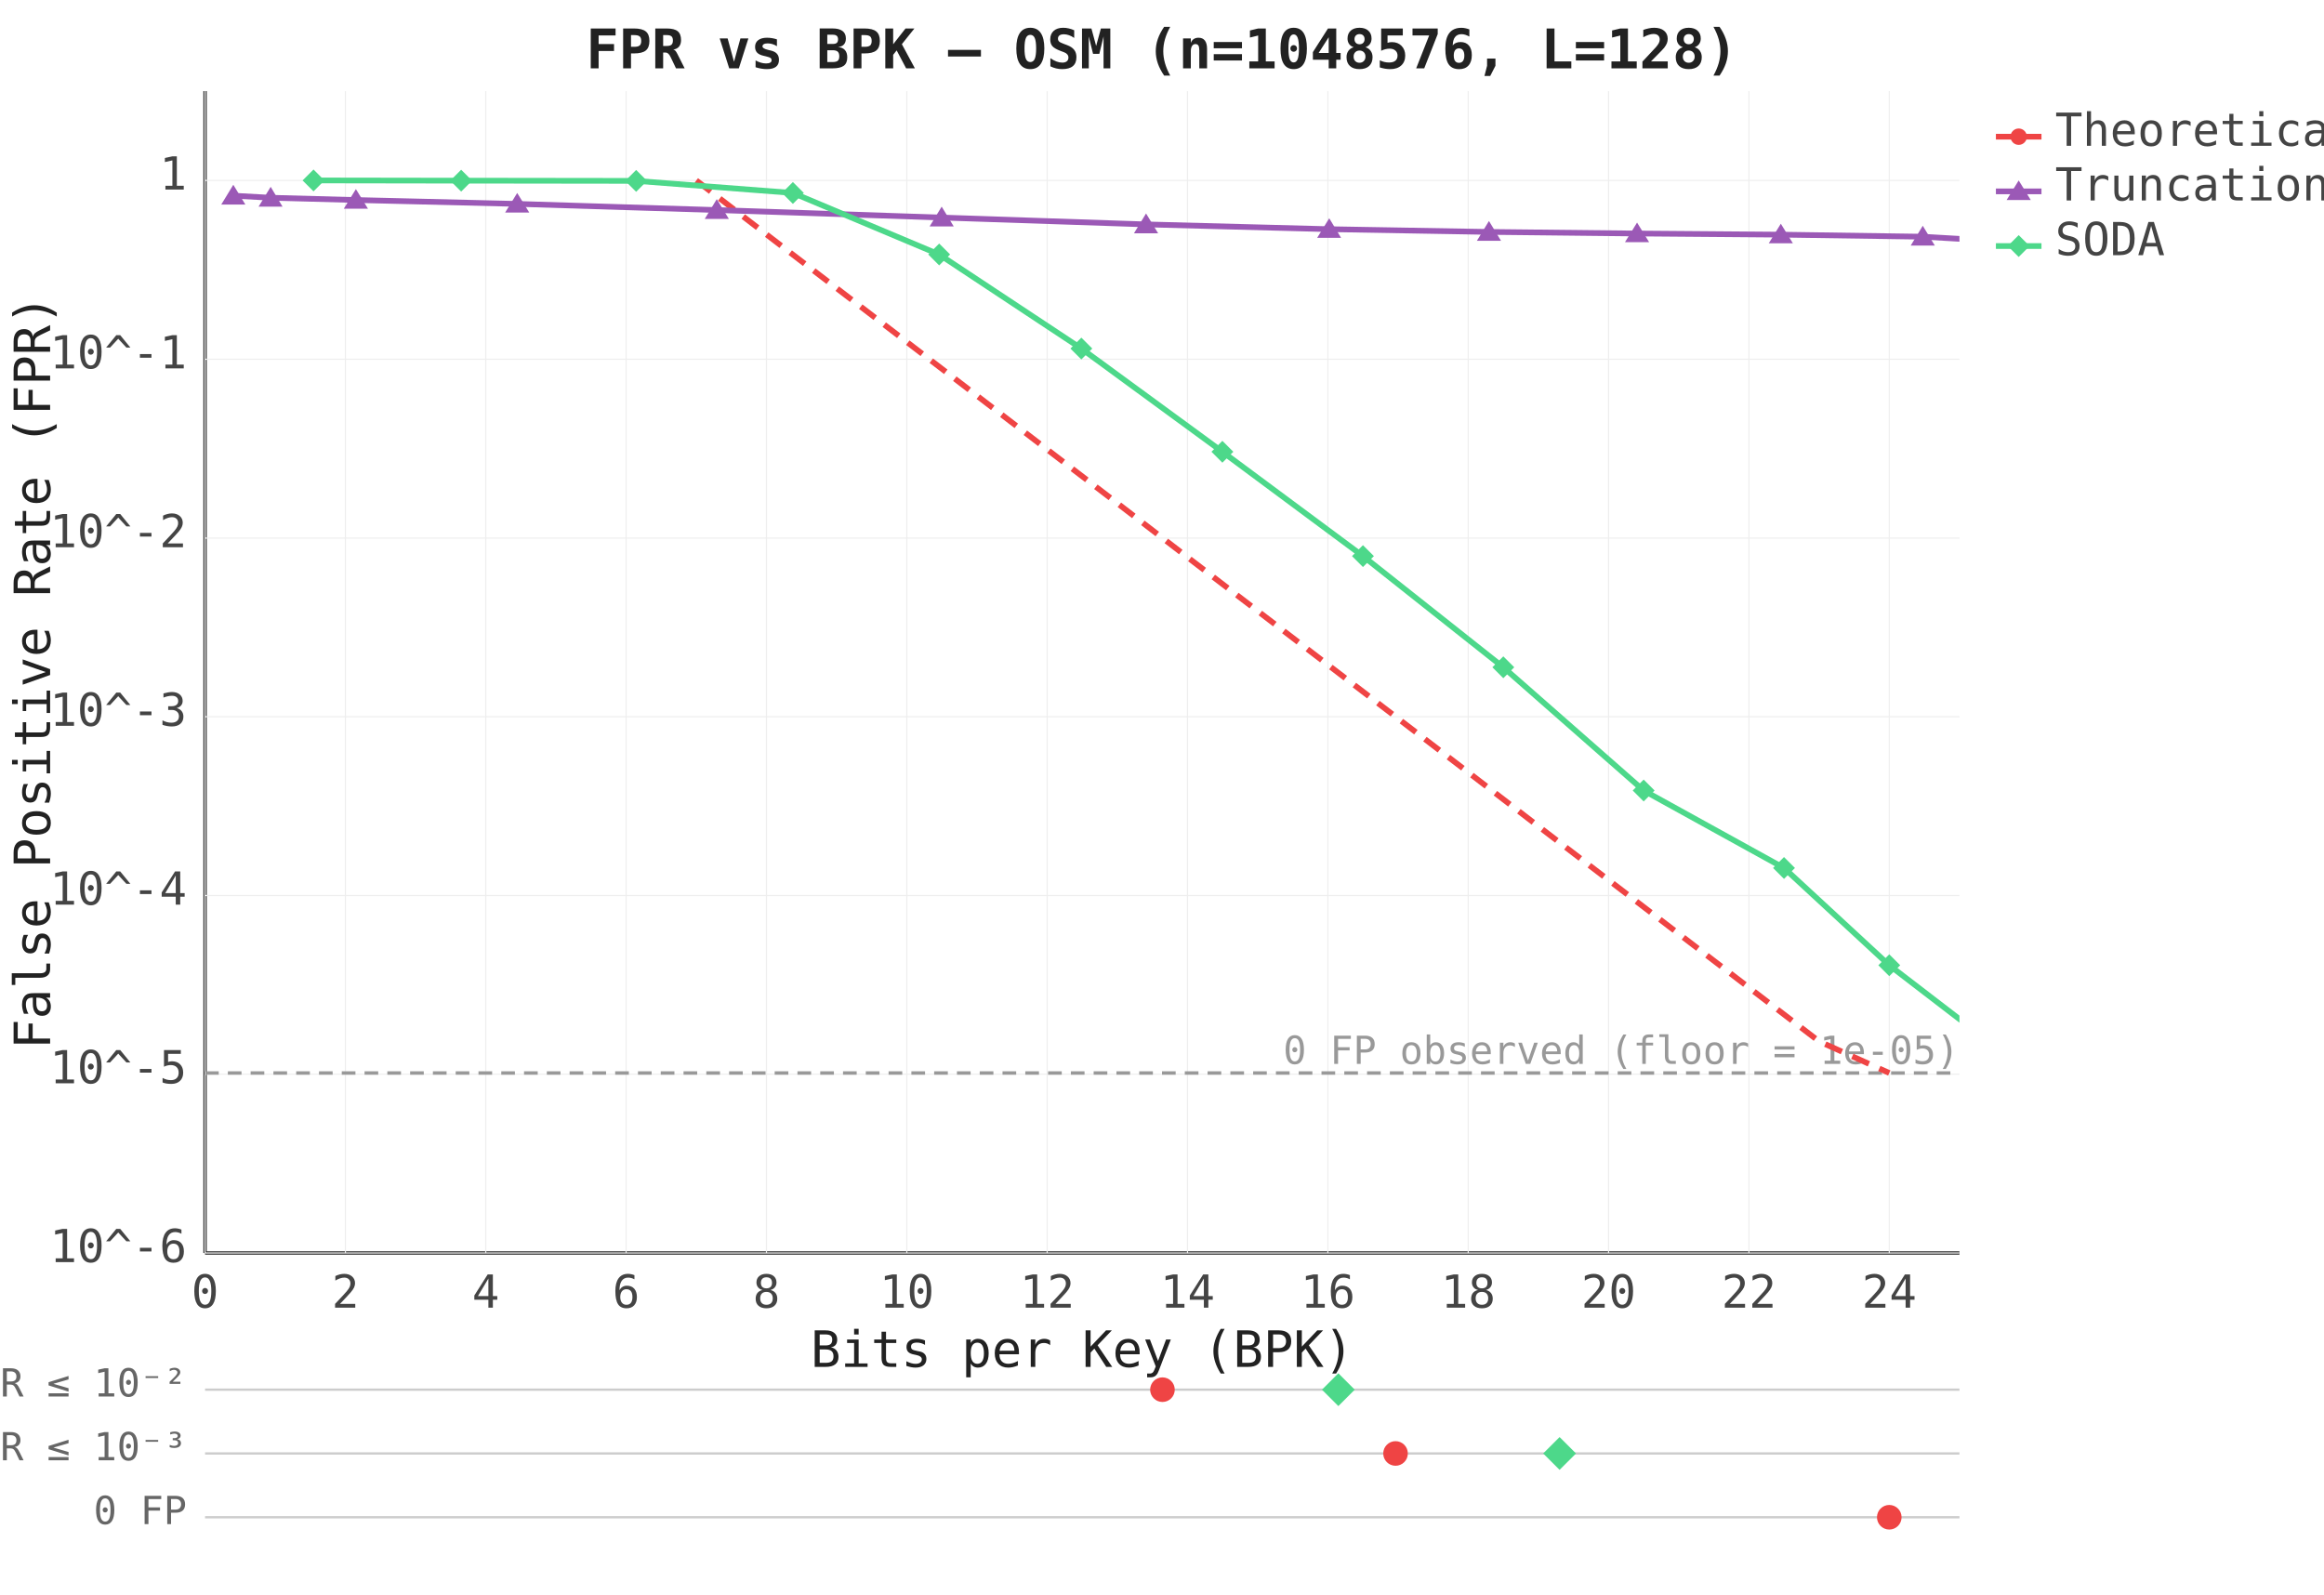
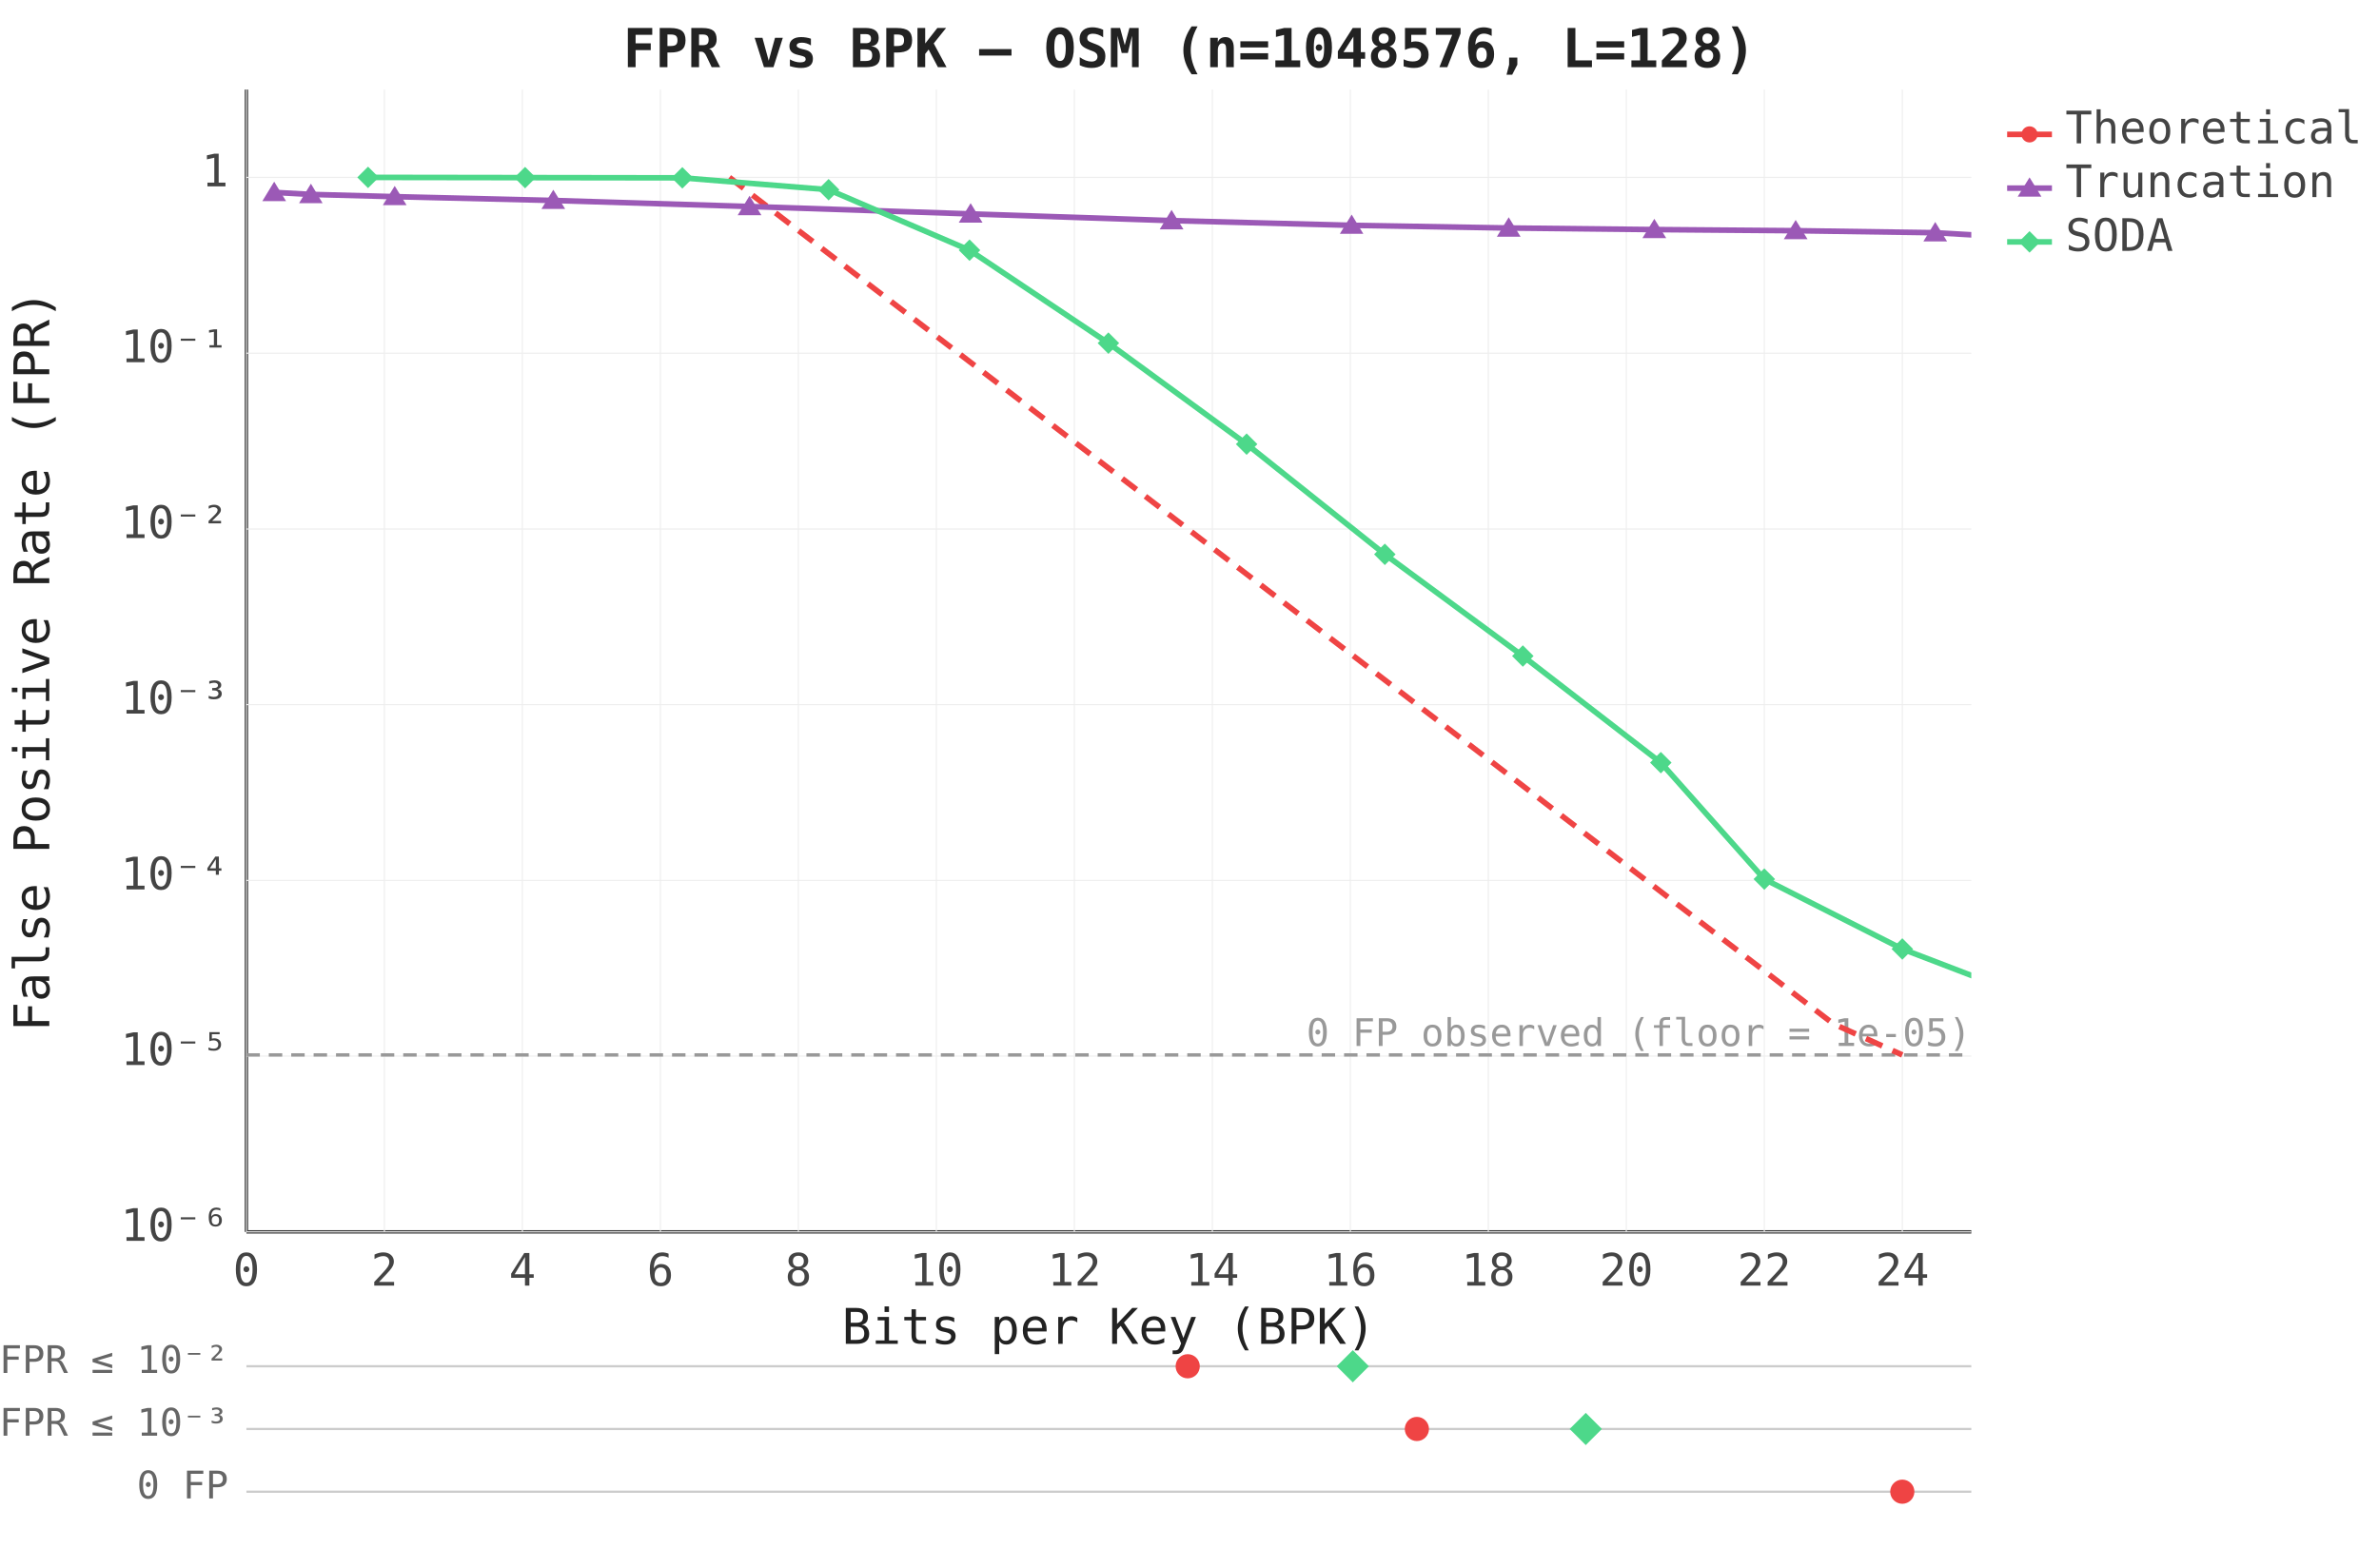
- <svg xmlns="http://www.w3.org/2000/svg" width="1020" height="700" viewBox="0 0 1020 700">
+ <svg xmlns="http://www.w3.org/2000/svg" width="1062" height="700" viewBox="0 0 1062 700">
  <defs>
    <clipPath id="plot-region">
-       <rect x="90.0" y="40.0" width="770.0" height="510.0" />
+       <rect x="110.0" y="40.0" width="770.0" height="510.0" />
    </clipPath>
  </defs>
  <style>text{font-family:Menlo,Monaco,monospace;font-size:22px;fill:#222} .axis{stroke:#333;stroke-width:1.5} .grid{stroke:#eee;stroke-width:0.5} .label{font-size:20px;fill:#444}</style>
-   <text x="510" y="30" text-anchor="middle" style="font-size:24px;font-weight:bold">FPR vs BPK — OSM (n=1048576, L=128)</text>
-   <line class="axis" x1="90.0" y1="550.0" x2="860.0" y2="550.0" />
-   <line class="axis" x1="90.0" y1="40.0" x2="90.0" y2="550.0" />
-   <line class="grid" x1="90.0" y1="550.0" x2="860.0" y2="550.0" />
-   <text class="label" x="82.0" y="554.0" text-anchor="end">10^-6</text>
-   <line class="grid" x1="90.0" y1="471.5" x2="860.0" y2="471.5" />
-   <text class="label" x="82.0" y="475.5" text-anchor="end">10^-5</text>
-   <line class="grid" x1="90.0" y1="393.1" x2="860.0" y2="393.1" />
-   <text class="label" x="82.0" y="397.1" text-anchor="end">10^-4</text>
-   <line class="grid" x1="90.0" y1="314.6" x2="860.0" y2="314.6" />
-   <text class="label" x="82.0" y="318.6" text-anchor="end">10^-3</text>
-   <line class="grid" x1="90.0" y1="236.2" x2="860.0" y2="236.2" />
-   <text class="label" x="82.0" y="240.2" text-anchor="end">10^-2</text>
-   <line class="grid" x1="90.0" y1="157.7" x2="860.0" y2="157.7" />
-   <text class="label" x="82.0" y="161.7" text-anchor="end">10^-1</text>
-   <line class="grid" x1="90.0" y1="79.2" x2="860.0" y2="79.2" />
-   <text class="label" x="82.0" y="83.2" text-anchor="end">1</text>
-   <line class="grid" x1="90.0" y1="40.0" x2="90.0" y2="550.0" />
-   <text class="label" x="90.0" y="574.0" text-anchor="middle">0</text>
-   <line class="grid" x1="151.6" y1="40.0" x2="151.6" y2="550.0" />
-   <text class="label" x="151.6" y="574.0" text-anchor="middle">2</text>
-   <line class="grid" x1="213.2" y1="40.0" x2="213.2" y2="550.0" />
-   <text class="label" x="213.2" y="574.0" text-anchor="middle">4</text>
-   <line class="grid" x1="274.8" y1="40.0" x2="274.8" y2="550.0" />
-   <text class="label" x="274.8" y="574.0" text-anchor="middle">6</text>
-   <line class="grid" x1="336.4" y1="40.0" x2="336.4" y2="550.0" />
-   <text class="label" x="336.4" y="574.0" text-anchor="middle">8</text>
-   <line class="grid" x1="398.0" y1="40.0" x2="398.0" y2="550.0" />
-   <text class="label" x="398.0" y="574.0" text-anchor="middle">10</text>
-   <line class="grid" x1="459.6" y1="40.0" x2="459.6" y2="550.0" />
-   <text class="label" x="459.6" y="574.0" text-anchor="middle">12</text>
-   <line class="grid" x1="521.2" y1="40.0" x2="521.2" y2="550.0" />
-   <text class="label" x="521.2" y="574.0" text-anchor="middle">14</text>
-   <line class="grid" x1="582.8" y1="40.0" x2="582.8" y2="550.0" />
-   <text class="label" x="582.8" y="574.0" text-anchor="middle">16</text>
-   <line class="grid" x1="644.4" y1="40.0" x2="644.4" y2="550.0" />
-   <text class="label" x="644.4" y="574.0" text-anchor="middle">18</text>
-   <line class="grid" x1="706.0" y1="40.0" x2="706.0" y2="550.0" />
-   <text class="label" x="706.0" y="574.0" text-anchor="middle">20</text>
-   <line class="grid" x1="767.6" y1="40.0" x2="767.6" y2="550.0" />
-   <text class="label" x="767.6" y="574.0" text-anchor="middle">22</text>
-   <line class="grid" x1="829.2" y1="40.0" x2="829.2" y2="550.0" />
-   <text class="label" x="829.2" y="574.0" text-anchor="middle">24</text>
-   <line x1="90.0" y1="471.0" x2="860.0" y2="471.0" stroke="#999" stroke-width="1.5" stroke-dasharray="6,4" />
-   <text x="860.0" y="467.0" text-anchor="end" style="font-size:17px;fill:#999">0 FP observed (floor = 1e-05)</text>
+   <text x="531" y="30" text-anchor="middle" style="font-size:24px;font-weight:bold">FPR vs BPK — OSM (n=1048576, L=128)</text>
+   <line class="axis" x1="110.0" y1="550.0" x2="880.0" y2="550.0" />
+   <line class="axis" x1="110.0" y1="40.0" x2="110.0" y2="550.0" />
+   <line class="grid" x1="110.0" y1="550.0" x2="880.0" y2="550.0" />
+   <text class="label" x="102.0" y="554.0" text-anchor="end">10⁻⁶</text>
+   <line class="grid" x1="110.0" y1="471.5" x2="880.0" y2="471.5" />
+   <text class="label" x="102.0" y="475.5" text-anchor="end">10⁻⁵</text>
+   <line class="grid" x1="110.0" y1="393.1" x2="880.0" y2="393.1" />
+   <text class="label" x="102.0" y="397.1" text-anchor="end">10⁻⁴</text>
+   <line class="grid" x1="110.0" y1="314.6" x2="880.0" y2="314.6" />
+   <text class="label" x="102.0" y="318.6" text-anchor="end">10⁻³</text>
+   <line class="grid" x1="110.0" y1="236.2" x2="880.0" y2="236.2" />
+   <text class="label" x="102.0" y="240.2" text-anchor="end">10⁻²</text>
+   <line class="grid" x1="110.0" y1="157.7" x2="880.0" y2="157.7" />
+   <text class="label" x="102.0" y="161.7" text-anchor="end">10⁻¹</text>
+   <line class="grid" x1="110.0" y1="79.2" x2="880.0" y2="79.2" />
+   <text class="label" x="102.0" y="83.2" text-anchor="end">1</text>
+   <line class="grid" x1="110.0" y1="40.0" x2="110.0" y2="550.0" />
+   <text class="label" x="110.0" y="574.0" text-anchor="middle">0</text>
+   <line class="grid" x1="171.6" y1="40.0" x2="171.6" y2="550.0" />
+   <text class="label" x="171.6" y="574.0" text-anchor="middle">2</text>
+   <line class="grid" x1="233.2" y1="40.0" x2="233.2" y2="550.0" />
+   <text class="label" x="233.2" y="574.0" text-anchor="middle">4</text>
+   <line class="grid" x1="294.8" y1="40.0" x2="294.8" y2="550.0" />
+   <text class="label" x="294.8" y="574.0" text-anchor="middle">6</text>
+   <line class="grid" x1="356.4" y1="40.0" x2="356.4" y2="550.0" />
+   <text class="label" x="356.4" y="574.0" text-anchor="middle">8</text>
+   <line class="grid" x1="418.0" y1="40.0" x2="418.0" y2="550.0" />
+   <text class="label" x="418.0" y="574.0" text-anchor="middle">10</text>
+   <line class="grid" x1="479.6" y1="40.0" x2="479.6" y2="550.0" />
+   <text class="label" x="479.6" y="574.0" text-anchor="middle">12</text>
+   <line class="grid" x1="541.2" y1="40.0" x2="541.2" y2="550.0" />
+   <text class="label" x="541.2" y="574.0" text-anchor="middle">14</text>
+   <line class="grid" x1="602.8" y1="40.0" x2="602.8" y2="550.0" />
+   <text class="label" x="602.8" y="574.0" text-anchor="middle">16</text>
+   <line class="grid" x1="664.4" y1="40.0" x2="664.4" y2="550.0" />
+   <text class="label" x="664.4" y="574.0" text-anchor="middle">18</text>
+   <line class="grid" x1="726.0" y1="40.0" x2="726.0" y2="550.0" />
+   <text class="label" x="726.0" y="574.0" text-anchor="middle">20</text>
+   <line class="grid" x1="787.6" y1="40.0" x2="787.6" y2="550.0" />
+   <text class="label" x="787.6" y="574.0" text-anchor="middle">22</text>
+   <line class="grid" x1="849.2" y1="40.0" x2="849.2" y2="550.0" />
+   <text class="label" x="849.2" y="574.0" text-anchor="middle">24</text>
+   <line x1="110.0" y1="471.0" x2="880.0" y2="471.0" stroke="#999" stroke-width="1.5" stroke-dasharray="6,4" />
+   <text x="880.0" y="467.0" text-anchor="end" style="font-size:17px;fill:#999">0 FP observed (floor = 1e-05)</text>
  <g clip-path="url(#plot-region)">
-     <polyline fill="none" stroke="#ef4444" stroke-width="2.5" stroke-dasharray="8,5" points="305.6,79.2 336.4,102.9 367.2,126.5 398.0,150.1 428.8,173.7 459.6,197.3 490.4,220.9 521.2,244.6 552.0,268.2 582.8,291.8 613.6,315.4 644.4,339.0 675.2,362.7 706.0,386.3 736.8,409.9 767.6,433.5 798.4,457.1 829.2,471.0" />
-     <polyline fill="none" stroke="#9b59b6" stroke-width="2.5" points="102.4,85.9 118.8,86.8 156.2,87.8 227.0,89.5 314.6,92.2 413.3,95.5 503.0,98.5 583.4,100.6 653.5,101.8 718.5,102.5 781.6,103.0 843.9,103.9 905.8,107.5 967.5,126.8 1029.3,158.8 1091.0,176.9" />
-     <polygon points="102.4,81.1 107.7,89.8 97.1,89.8" fill="#9b59b6" />
-     <polygon points="118.8,82.0 124.0,90.7 113.5,90.7" fill="#9b59b6" />
-     <polygon points="156.2,83.0 161.5,91.6 150.9,91.6" fill="#9b59b6" />
-     <polygon points="227.0,84.7 232.3,93.3 221.7,93.3" fill="#9b59b6" />
-     <polygon points="314.6,87.4 319.9,96.1 309.3,96.1" fill="#9b59b6" />
-     <polygon points="413.3,90.7 418.6,99.4 408.0,99.4" fill="#9b59b6" />
-     <polygon points="503.0,93.7 508.3,102.4 497.7,102.4" fill="#9b59b6" />
-     <polygon points="583.4,95.8 588.6,104.4 578.1,104.4" fill="#9b59b6" />
-     <polygon points="653.5,97.0 658.8,105.7 648.2,105.7" fill="#9b59b6" />
-     <polygon points="718.5,97.7 723.8,106.3 713.2,106.3" fill="#9b59b6" />
-     <polygon points="781.6,98.2 786.9,106.8 776.3,106.8" fill="#9b59b6" />
-     <polygon points="843.9,99.1 849.2,107.8 838.6,107.8" fill="#9b59b6" />
-     <polygon points="905.8,102.7 911.1,111.3 900.5,111.3" fill="#9b59b6" />
-     <polygon points="967.5,122.0 972.8,130.6 962.3,130.6" fill="#9b59b6" />
-     <polygon points="1029.3,154.0 1034.6,162.7 1024.0,162.7" fill="#9b59b6" />
-     <polygon points="1091.0,172.1 1096.2,180.7 1085.7,180.7" fill="#9b59b6" />
-     <polyline fill="none" stroke="#4dd88a" stroke-width="2.5" points="137.6,79.2 202.4,79.3 279.2,79.4 348.0,84.7 412.2,111.7 474.6,153.0 536.5,198.3 598.2,244.1 659.8,292.9 721.4,347.0 783.0,381.0 829.2,423.7 890.8,471.0" />
-     <polygon points="137.6,74.4 142.4,79.2 137.6,84.0 132.8,79.2" fill="#4dd88a" />
-     <polygon points="202.4,74.5 207.2,79.3 202.4,84.1 197.6,79.3" fill="#4dd88a" />
-     <polygon points="279.2,74.6 284.0,79.4 279.2,84.2 274.4,79.4" fill="#4dd88a" />
-     <polygon points="348.0,79.9 352.8,84.7 348.0,89.5 343.2,84.7" fill="#4dd88a" />
-     <polygon points="412.2,106.9 417.0,111.7 412.2,116.5 407.4,111.7" fill="#4dd88a" />
-     <polygon points="474.6,148.2 479.4,153.0 474.6,157.8 469.8,153.0" fill="#4dd88a" />
-     <polygon points="536.5,193.5 541.3,198.3 536.5,203.1 531.7,198.3" fill="#4dd88a" />
-     <polygon points="598.2,239.3 603.0,244.1 598.2,248.9 593.4,244.1" fill="#4dd88a" />
-     <polygon points="659.8,288.1 664.6,292.9 659.8,297.7 655.0,292.9" fill="#4dd88a" />
-     <polygon points="721.4,342.2 726.2,347.0 721.4,351.8 716.6,347.0" fill="#4dd88a" />
-     <polygon points="783.0,376.2 787.8,381.0 783.0,385.8 778.2,381.0" fill="#4dd88a" />
-     <polygon points="829.2,418.9 834.0,423.7 829.2,428.5 824.4,423.7" fill="#4dd88a" />
-     <polygon points="890.8,466.2 895.6,471.0 890.8,475.8 886.0,471.0" fill="#4dd88a" />
+     <polyline fill="none" stroke="#ef4444" stroke-width="2.5" stroke-dasharray="8,5" points="325.6,79.2 356.4,102.9 387.2,126.5 418.0,150.1 448.8,173.7 479.6,197.3 510.4,220.9 541.2,244.6 572.0,268.2 602.8,291.8 633.6,315.4 664.4,339.0 695.2,362.7 726.0,386.3 756.8,409.9 787.6,433.5 818.4,457.1 849.2,471.0" />
+     <polyline fill="none" stroke="#9b59b6" stroke-width="2.5" points="122.4,85.9 138.8,86.8 176.2,87.8 247.0,89.5 334.6,92.2 433.3,95.5 523.0,98.5 603.4,100.6 673.5,101.8 738.5,102.5 801.6,103.0 863.9,103.9 925.8,107.5 987.5,126.8 1049.3,158.8 1111.0,176.9" />
+     <polygon points="122.4,81.1 127.7,89.8 117.1,89.8" fill="#9b59b6" />
+     <polygon points="138.8,82.0 144.0,90.7 133.5,90.7" fill="#9b59b6" />
+     <polygon points="176.2,83.0 181.5,91.6 170.9,91.6" fill="#9b59b6" />
+     <polygon points="247.0,84.7 252.3,93.3 241.7,93.3" fill="#9b59b6" />
+     <polygon points="334.6,87.4 339.9,96.1 329.3,96.1" fill="#9b59b6" />
+     <polygon points="433.3,90.7 438.6,99.4 428.0,99.4" fill="#9b59b6" />
+     <polygon points="523.0,93.7 528.3,102.4 517.7,102.4" fill="#9b59b6" />
+     <polygon points="603.4,95.8 608.6,104.4 598.1,104.4" fill="#9b59b6" />
+     <polygon points="673.5,97.0 678.8,105.7 668.2,105.7" fill="#9b59b6" />
+     <polygon points="738.5,97.7 743.8,106.3 733.2,106.3" fill="#9b59b6" />
+     <polygon points="801.6,98.2 806.9,106.8 796.3,106.8" fill="#9b59b6" />
+     <polygon points="863.9,99.1 869.2,107.8 858.6,107.8" fill="#9b59b6" />
+     <polygon points="925.8,102.7 931.1,111.3 920.5,111.3" fill="#9b59b6" />
+     <polygon points="987.5,122.0 992.8,130.6 982.3,130.6" fill="#9b59b6" />
+     <polygon points="1049.3,154.0 1054.6,162.7 1044.0,162.7" fill="#9b59b6" />
+     <polygon points="1111.0,172.1 1116.2,180.7 1105.7,180.7" fill="#9b59b6" />
+     <polyline fill="none" stroke="#4dd88a" stroke-width="2.5" points="164.3,79.2 234.4,79.3 304.6,79.4 369.9,84.7 432.8,111.7 494.8,153.2 556.5,198.3 618.2,247.5 679.8,292.9 741.4,340.5 787.6,392.5 849.2,423.7 910.8,447.3 972.4,471.0" />
+     <polygon points="164.3,74.4 169.1,79.2 164.3,84.0 159.5,79.2" fill="#4dd88a" />
+     <polygon points="234.4,74.5 239.2,79.3 234.4,84.1 229.6,79.3" fill="#4dd88a" />
+     <polygon points="304.6,74.6 309.4,79.4 304.6,84.2 299.8,79.4" fill="#4dd88a" />
+     <polygon points="369.9,79.9 374.7,84.7 369.9,89.5 365.1,84.7" fill="#4dd88a" />
+     <polygon points="432.8,106.9 437.6,111.7 432.8,116.5 428.0,111.7" fill="#4dd88a" />
+     <polygon points="494.8,148.4 499.6,153.2 494.8,158.0 490.0,153.2" fill="#4dd88a" />
+     <polygon points="556.5,193.5 561.3,198.3 556.5,203.1 551.7,198.3" fill="#4dd88a" />
+     <polygon points="618.2,242.7 623.0,247.5 618.2,252.3 613.4,247.5" fill="#4dd88a" />
+     <polygon points="679.8,288.1 684.6,292.9 679.8,297.7 675.0,292.9" fill="#4dd88a" />
+     <polygon points="741.4,335.7 746.2,340.5 741.4,345.3 736.6,340.5" fill="#4dd88a" />
+     <polygon points="787.6,387.7 792.4,392.5 787.6,397.3 782.8,392.5" fill="#4dd88a" />
+     <polygon points="849.2,418.9 854.0,423.7 849.2,428.5 844.4,423.7" fill="#4dd88a" />
+     <polygon points="910.8,442.5 915.6,447.3 910.8,452.1 906.0,447.3" fill="#4dd88a" />
+     <polygon points="972.4,466.2 977.2,471.0 972.4,475.8 967.6,471.0" fill="#4dd88a" />
  </g>
-   <line x1="876" y1="60" x2="896" y2="60" stroke="#ef4444" stroke-width="2.5" stroke-dasharray="8,5" />
-   <circle cx="886.0" cy="60.0" r="3.6" fill="#ef4444" />
-   <text class="label" x="902" y="64">Theoretical</text>
-   <line x1="876" y1="84" x2="896" y2="84" stroke="#9b59b6" stroke-width="2.5" />
-   <polygon points="886.0,79.2 891.3,87.8 880.7,87.8" fill="#9b59b6" />
-   <text class="label" x="902" y="88">Truncation</text>
-   <line x1="876" y1="108" x2="896" y2="108" stroke="#4dd88a" stroke-width="2.5" />
-   <polygon points="886.0,103.2 890.8,108.0 886.0,112.8 881.2,108.0" fill="#4dd88a" />
-   <text class="label" x="902" y="112">SODA</text>
-   <text x="475" y="600" text-anchor="middle" style="font-size:22px">Bits per Key (BPK)</text>
+   <line x1="896" y1="60" x2="916" y2="60" stroke="#ef4444" stroke-width="2.5" stroke-dasharray="8,5" />
+   <circle cx="906.0" cy="60.0" r="3.6" fill="#ef4444" />
+   <text class="label" x="922" y="64">Theoretical</text>
+   <line x1="896" y1="84" x2="916" y2="84" stroke="#9b59b6" stroke-width="2.5" />
+   <polygon points="906.0,79.2 911.3,87.8 900.7,87.8" fill="#9b59b6" />
+   <text class="label" x="922" y="88">Truncation</text>
+   <line x1="896" y1="108" x2="916" y2="108" stroke="#4dd88a" stroke-width="2.5" />
+   <polygon points="906.0,103.2 910.8,108.0 906.0,112.8 901.2,108.0" fill="#4dd88a" />
+   <text class="label" x="922" y="112">SODA</text>
+   <text x="495" y="600" text-anchor="middle" style="font-size:22px">Bits per Key (BPK)</text>
  <text transform="translate(22,295) rotate(-90)" text-anchor="middle" style="font-size:22px">False Positive Rate (FPR)</text>
-   <line x1="90.0" y1="610.0" x2="860.0" y2="610.0" stroke="#ccc" stroke-width="1" />
-   <text x="82.0" y="613.0" text-anchor="end" style="font-size:17px;fill:#666">FPR ≤ 10⁻²</text>
-   <g transform="translate(510.2,610.0) scale(1.5) translate(-510.2,-610.0)">
-     <circle cx="510.2" cy="610.0" r="3.6" fill="#ef4444" />
+   <line x1="110.0" y1="610.0" x2="880.0" y2="610.0" stroke="#ccc" stroke-width="1" />
+   <text x="102.0" y="613.0" text-anchor="end" style="font-size:17px;fill:#666">FPR ≤ 10⁻²</text>
+   <g transform="translate(530.2,610.0) scale(1.5) translate(-530.2,-610.0)">
+     <circle cx="530.2" cy="610.0" r="3.6" fill="#ef4444" />
  </g>
-   <g transform="translate(587.4,610.0) scale(1.5) translate(-587.4,-610.0)">
-     <polygon points="587.4,605.2 592.2,610.0 587.4,614.8 582.6,610.0" fill="#4dd88a" />
+   <g transform="translate(603.9,610.0) scale(1.5) translate(-603.9,-610.0)">
+     <polygon points="603.9,605.2 608.7,610.0 603.9,614.8 599.1,610.0" fill="#4dd88a" />
  </g>
-   <line x1="90.0" y1="638.0" x2="860.0" y2="638.0" stroke="#ccc" stroke-width="1" />
-   <text x="82.0" y="641.0" text-anchor="end" style="font-size:17px;fill:#666">FPR ≤ 10⁻³</text>
-   <g transform="translate(612.5,638.0) scale(1.5) translate(-612.5,-638.0)">
-     <circle cx="612.5" cy="638.0" r="3.6" fill="#ef4444" />
+   <line x1="110.0" y1="638.0" x2="880.0" y2="638.0" stroke="#ccc" stroke-width="1" />
+   <text x="102.0" y="641.0" text-anchor="end" style="font-size:17px;fill:#666">FPR ≤ 10⁻³</text>
+   <g transform="translate(632.5,638.0) scale(1.5) translate(-632.5,-638.0)">
+     <circle cx="632.5" cy="638.0" r="3.6" fill="#ef4444" />
  </g>
-   <g transform="translate(684.5,638.0) scale(1.5) translate(-684.5,-638.0)">
-     <polygon points="684.5,633.2 689.3,638.0 684.5,642.8 679.7,638.0" fill="#4dd88a" />
+   <g transform="translate(707.9,638.0) scale(1.5) translate(-707.9,-638.0)">
+     <polygon points="707.9,633.2 712.7,638.0 707.9,642.8 703.1,638.0" fill="#4dd88a" />
  </g>
-   <line x1="90.0" y1="666.0" x2="860.0" y2="666.0" stroke="#ccc" stroke-width="1" />
-   <text x="82.0" y="669.0" text-anchor="end" style="font-size:17px;fill:#666">0 FP</text>
-   <g transform="translate(829.2,666.0) scale(1.5) translate(-829.2,-666.0)">
-     <circle cx="829.2" cy="666.0" r="3.6" fill="#ef4444" />
+   <line x1="110.0" y1="666.0" x2="880.0" y2="666.0" stroke="#ccc" stroke-width="1" />
+   <text x="102.0" y="669.0" text-anchor="end" style="font-size:17px;fill:#666">0 FP</text>
+   <g transform="translate(849.2,666.0) scale(1.5) translate(-849.2,-666.0)">
+     <circle cx="849.2" cy="666.0" r="3.6" fill="#ef4444" />
  </g>
</svg>
